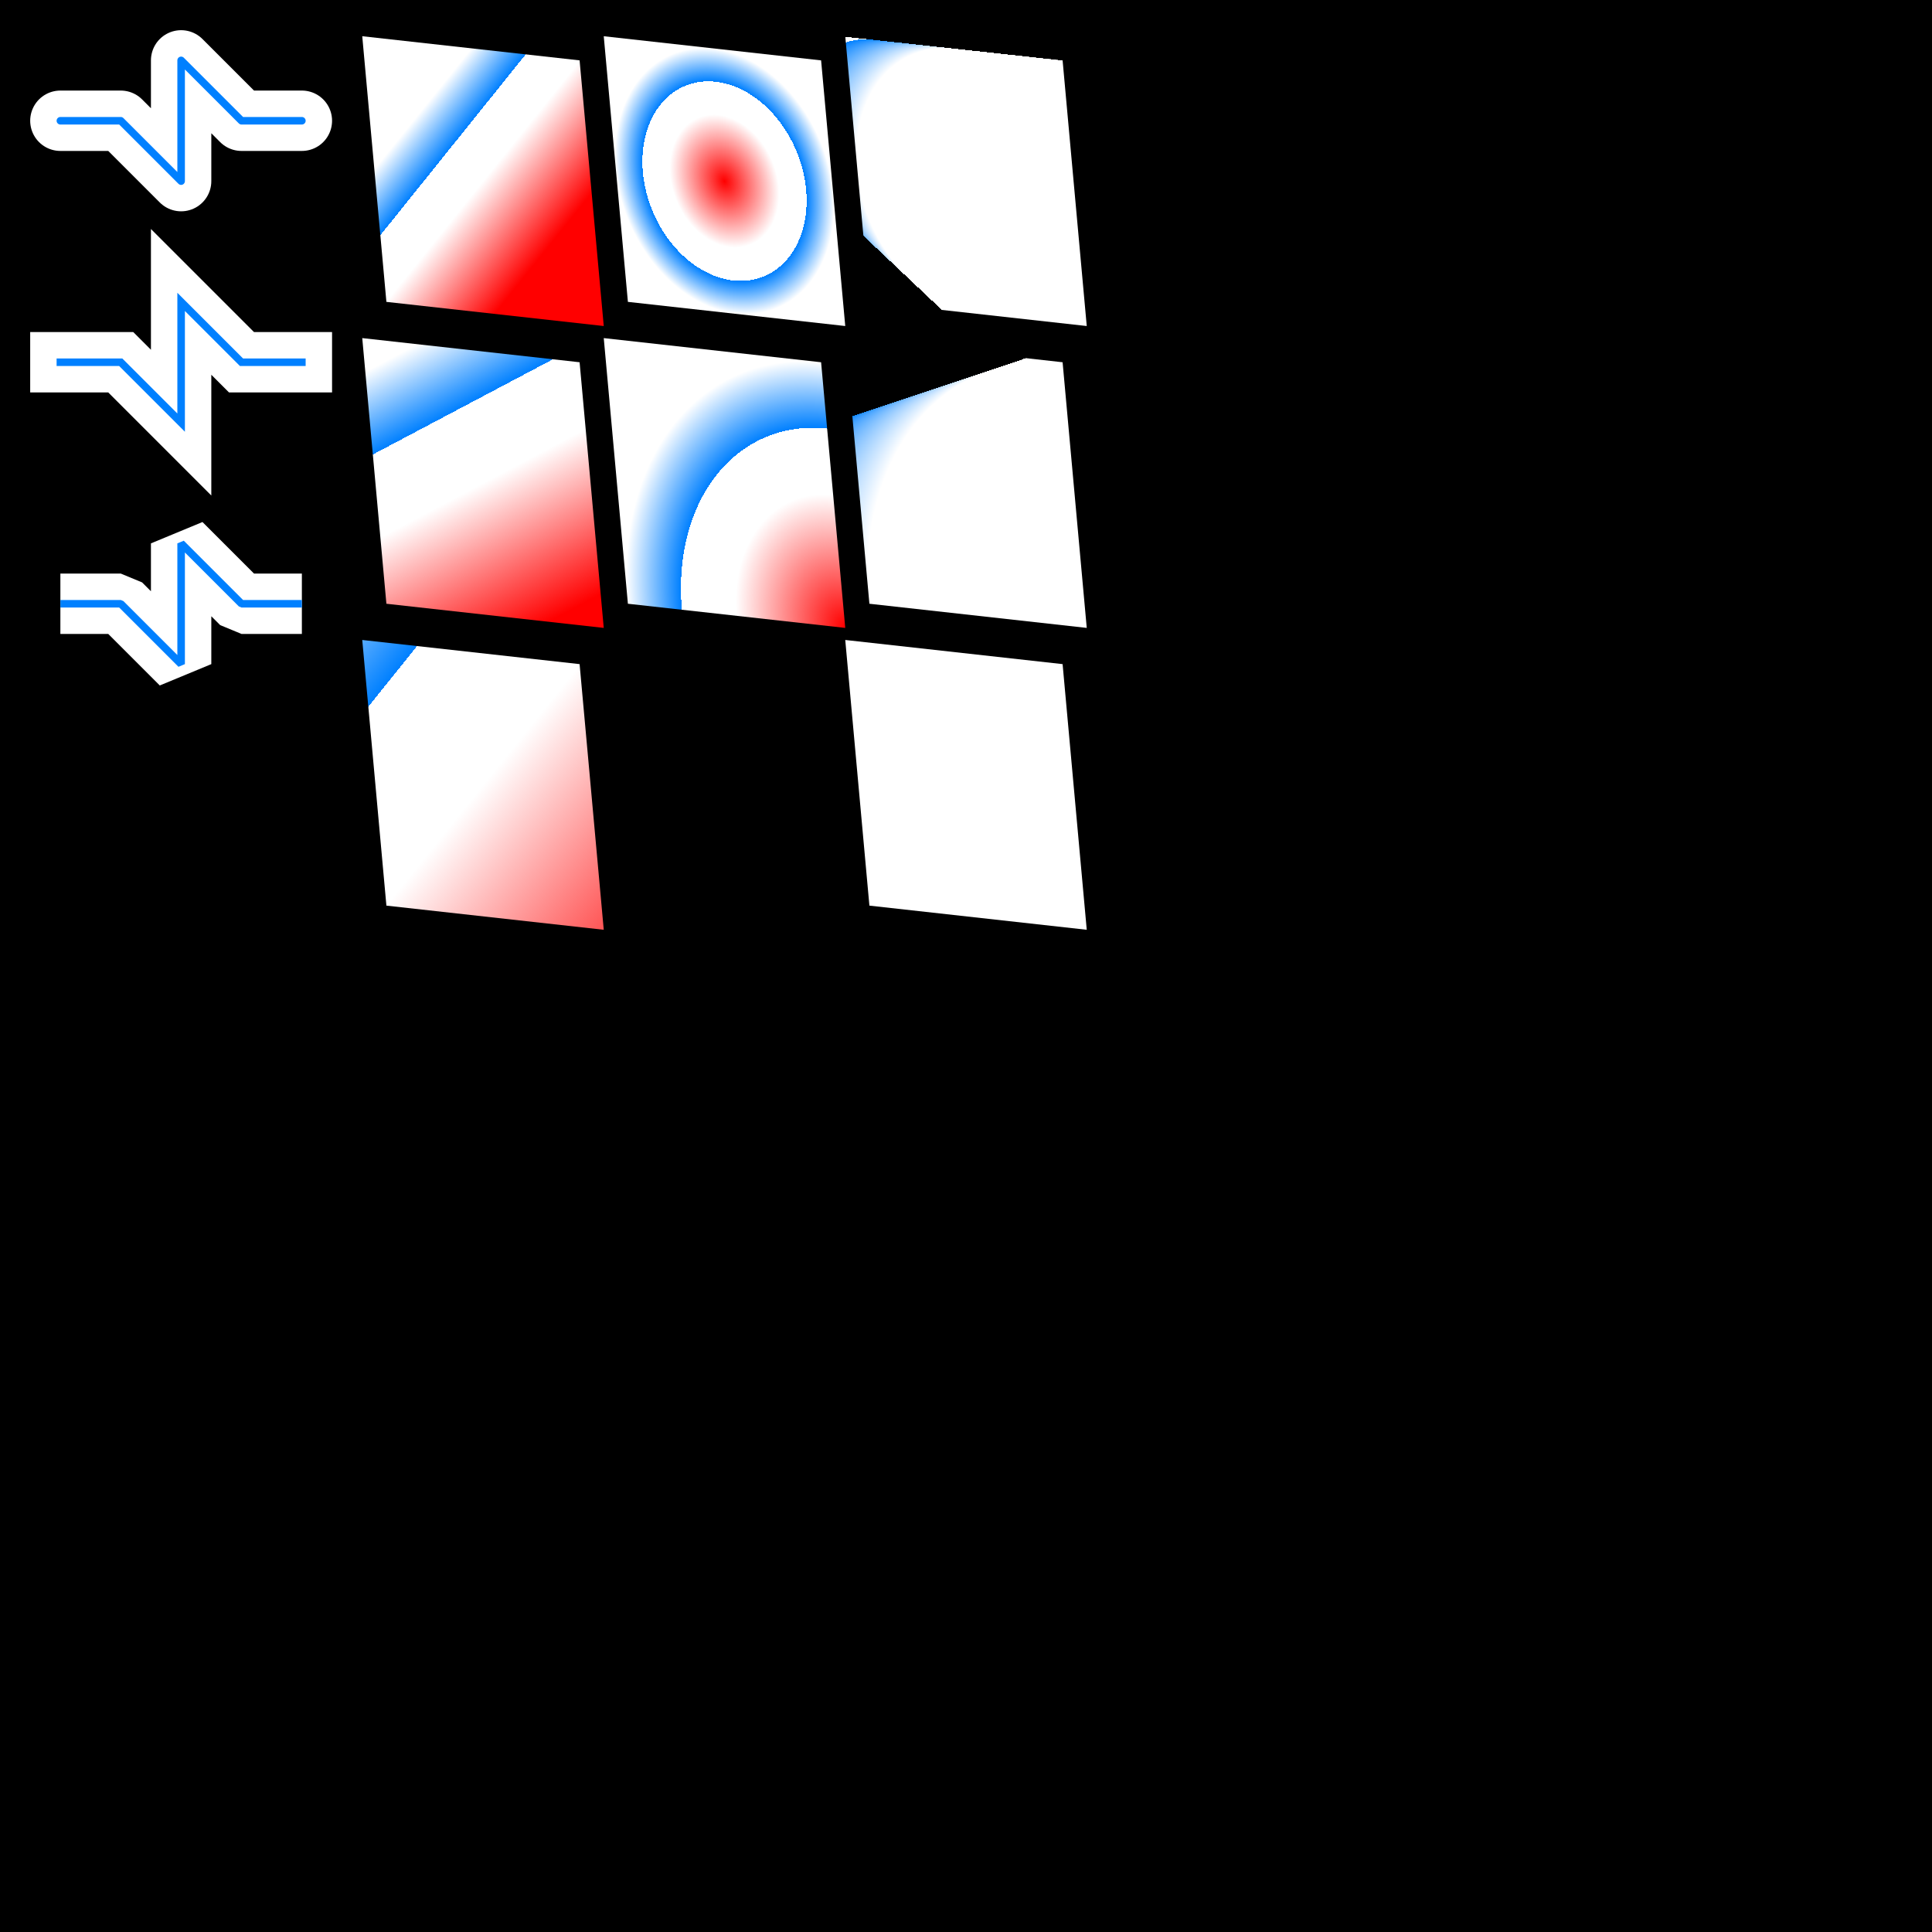
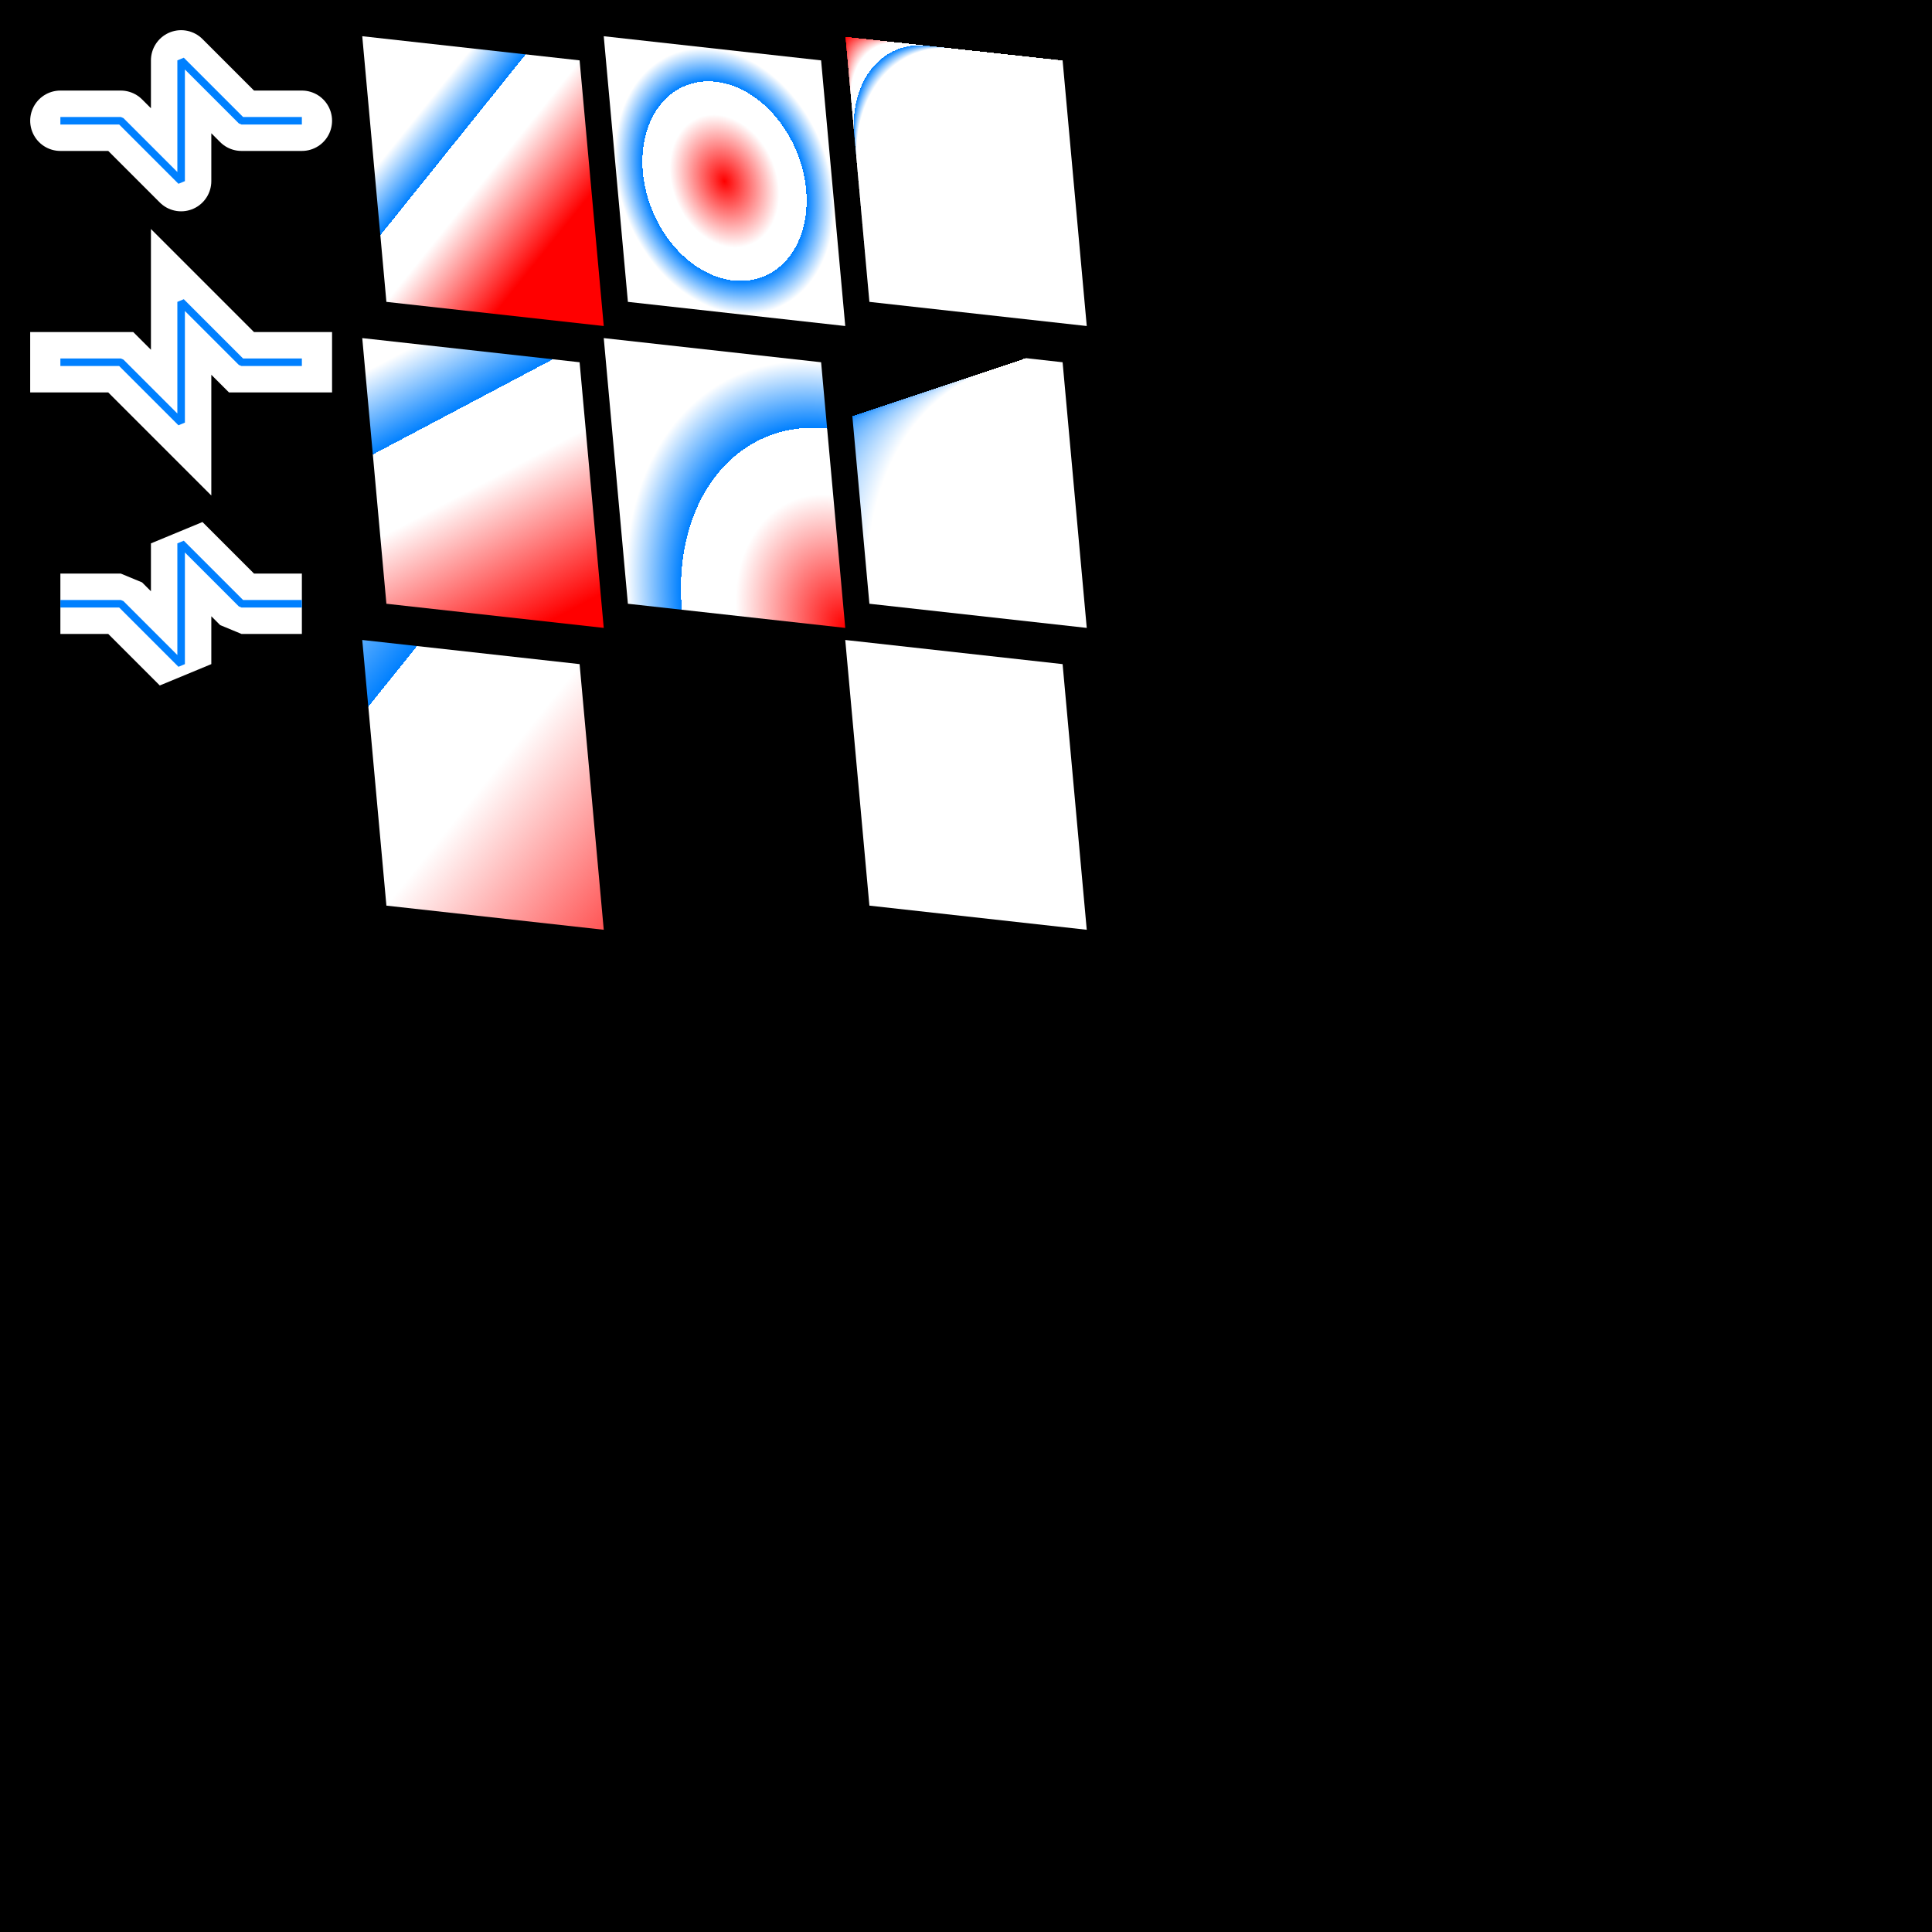
<svg xmlns="http://www.w3.org/2000/svg" version="1.1" width="512px" height="512px" viewBox="0 0 512 512" fill="#fff" stroke="#000">
  <defs>
    <path id="zigzag" fill="none" d="M -32 0 -16 0 0 16 0 -16 16 0 32 0" />
    <rect id="square" stroke="none" x="-32" y="-32" width="64" height="64" transform="matrix(-0.1,-1.1, 0.9, 0.1, 0.0, 0.0)" />
    <linearGradient id="grad0" x1="25%" y1="75%" x2="75%" y2="25%">
      <stop offset="0%" stop-color="#f00" />
      <stop offset="50%" stop-color="#fff" />
      <stop offset="75%" stop-color="#fff" />
      <stop offset="75.01%" stop-color="#0080ff" />
      <stop offset="100%" stop-color="#fff" />
    </linearGradient>
    <linearGradient id="grad1" x1="0%" y1="75%" x2="100%" y2="25%">
      <stop offset="0%" stop-color="#f00" />
      <stop offset="50%" stop-color="#fff" />
      <stop offset="75%" stop-color="#fff" />
      <stop offset="75.01%" stop-color="#0080ff" />
      <stop offset="100%" stop-color="#fff" />
    </linearGradient>
    <linearGradient id="grad2" x1="-25%" y1="125%" x2="125%" y2="-25%">
      <stop offset="0%" stop-color="#f00" />
      <stop offset="50%" stop-color="#fff" />
      <stop offset="75%" stop-color="#fff" />
      <stop offset="75.01%" stop-color="#0080ff" />
      <stop offset="100%" stop-color="#fff" />
    </linearGradient>
    <radialGradient id="rgrad0" cx="50%" cy="50%" r="50%">
      <stop offset="0%" stop-color="#f00" />
      <stop offset="50%" stop-color="#fff" />
      <stop offset="75%" stop-color="#fff" />
      <stop offset="75.01%" stop-color="#0080ff" />
      <stop offset="100%" stop-color="#fff" />
    </radialGradient>
    <radialGradient id="rgrad1" cx="0%" cy="100%" r="100%" transform="scale(1,0.75)">
      <stop offset="0%" stop-color="#f00" />
      <stop offset="50%" stop-color="#fff" />
      <stop offset="75%" stop-color="#fff" />
      <stop offset="75.01%" stop-color="#0080ff" />
      <stop offset="100%" stop-color="#fff" />
    </radialGradient>
    <radialGradient id="rgrad2" cx="50%" cy="50%" r="0%">
      <stop offset="0%" stop-color="#f00" />
      <stop offset="50%" stop-color="#fff" />
      <stop offset="75%" stop-color="#fff" />
      <stop offset="75.01%" stop-color="#0080ff" />
      <stop offset="100%" stop-color="#fff" />
    </radialGradient>
-     <radialGradient id="rgrad3" cx="50%" cy="50%" r="50%" fx="100%" fy="-100%">
+     <radialGradient id="rgrad3" cx="50%" cy="50%" r="50%" fx="100%" fy="0%">
      <stop offset="0%" stop-color="#f00" />
      <stop offset="50%" stop-color="#fff" />
      <stop offset="75%" stop-color="#fff" />
      <stop offset="75.01%" stop-color="#0080ff" />
      <stop offset="100%" stop-color="#fff" />
    </radialGradient>
    <radialGradient id="rgrad4" cx="0%" cy="100%" r="100%" fx="0%" fy="-200%">
      <stop offset="0%" stop-color="#f00" />
      <stop offset="50%" stop-color="#fff" />
      <stop offset="75%" stop-color="#fff" />
      <stop offset="75.01%" stop-color="#0080ff" />
      <stop offset="100%" stop-color="#fff" />
    </radialGradient>
    <radialGradient id="rgrad5" cx="150%" cy="50%" r="50%">
      <stop offset="0%" stop-color="#f00" />
      <stop offset="50%" stop-color="#fff" />
      <stop offset="75%" stop-color="#fff" />
      <stop offset="75.01%" stop-color="#0080ff" />
      <stop offset="100%" stop-color="#fff" />
    </radialGradient>
  </defs>
  <rect fill="#000" width="512" height="512" />
  <g stroke-width="16" stroke="#fff">
    <use href="#zigzag" transform="translate(48, 32)" stroke-linecap="round" stroke-linejoin="round" />
    <use href="#zigzag" transform="translate(48, 96)" stroke-linecap="square" stroke-linejoin="miter" />
    <use href="#zigzag" transform="translate(48,160)" stroke-linecap="butt" stroke-linejoin="bevel" />
  </g>
  <g stroke-width="2" stroke="#0080ff">
-     <use href="#zigzag" transform="translate(48, 32)" stroke-linecap="round" stroke-linejoin="round" />
-     <use href="#zigzag" transform="translate(48, 96)" stroke-linecap="square" stroke-linejoin="miter" />
-     <use href="#zigzag" transform="translate(48,160)" stroke-linecap="butt" stroke-linejoin="bevel" />
+     <use href="#zigzag" transform="translate(48, 32)" stroke-linejoin="bevel" />
+     <use href="#zigzag" transform="translate(48, 96)" stroke-linejoin="bevel" />
+     <use href="#zigzag" transform="translate(48,160)" stroke-linejoin="bevel" />
  </g>
  <use href="#square" fill="url(#grad0)" transform="translate(128,48)" />
  <use href="#square" fill="url(#grad1)" transform="translate(128,128)" />
  <use href="#square" fill="url(#grad2)" transform="translate(128,208)" />
  <use href="#square" fill="url(#rgrad0)" transform="translate(192,48)" />
  <use href="#square" fill="url(#rgrad1)" transform="translate(192,128)" />
  <use href="#square" fill="url(#rgrad2)" transform="translate(192,208)" />
  <use href="#square" fill="url(#rgrad3)" transform="translate(256,48)" />
  <use href="#square" fill="url(#rgrad4)" transform="translate(256,128)" />
  <use href="#square" fill="url(#rgrad5)" transform="translate(256,208)" />
</svg>
